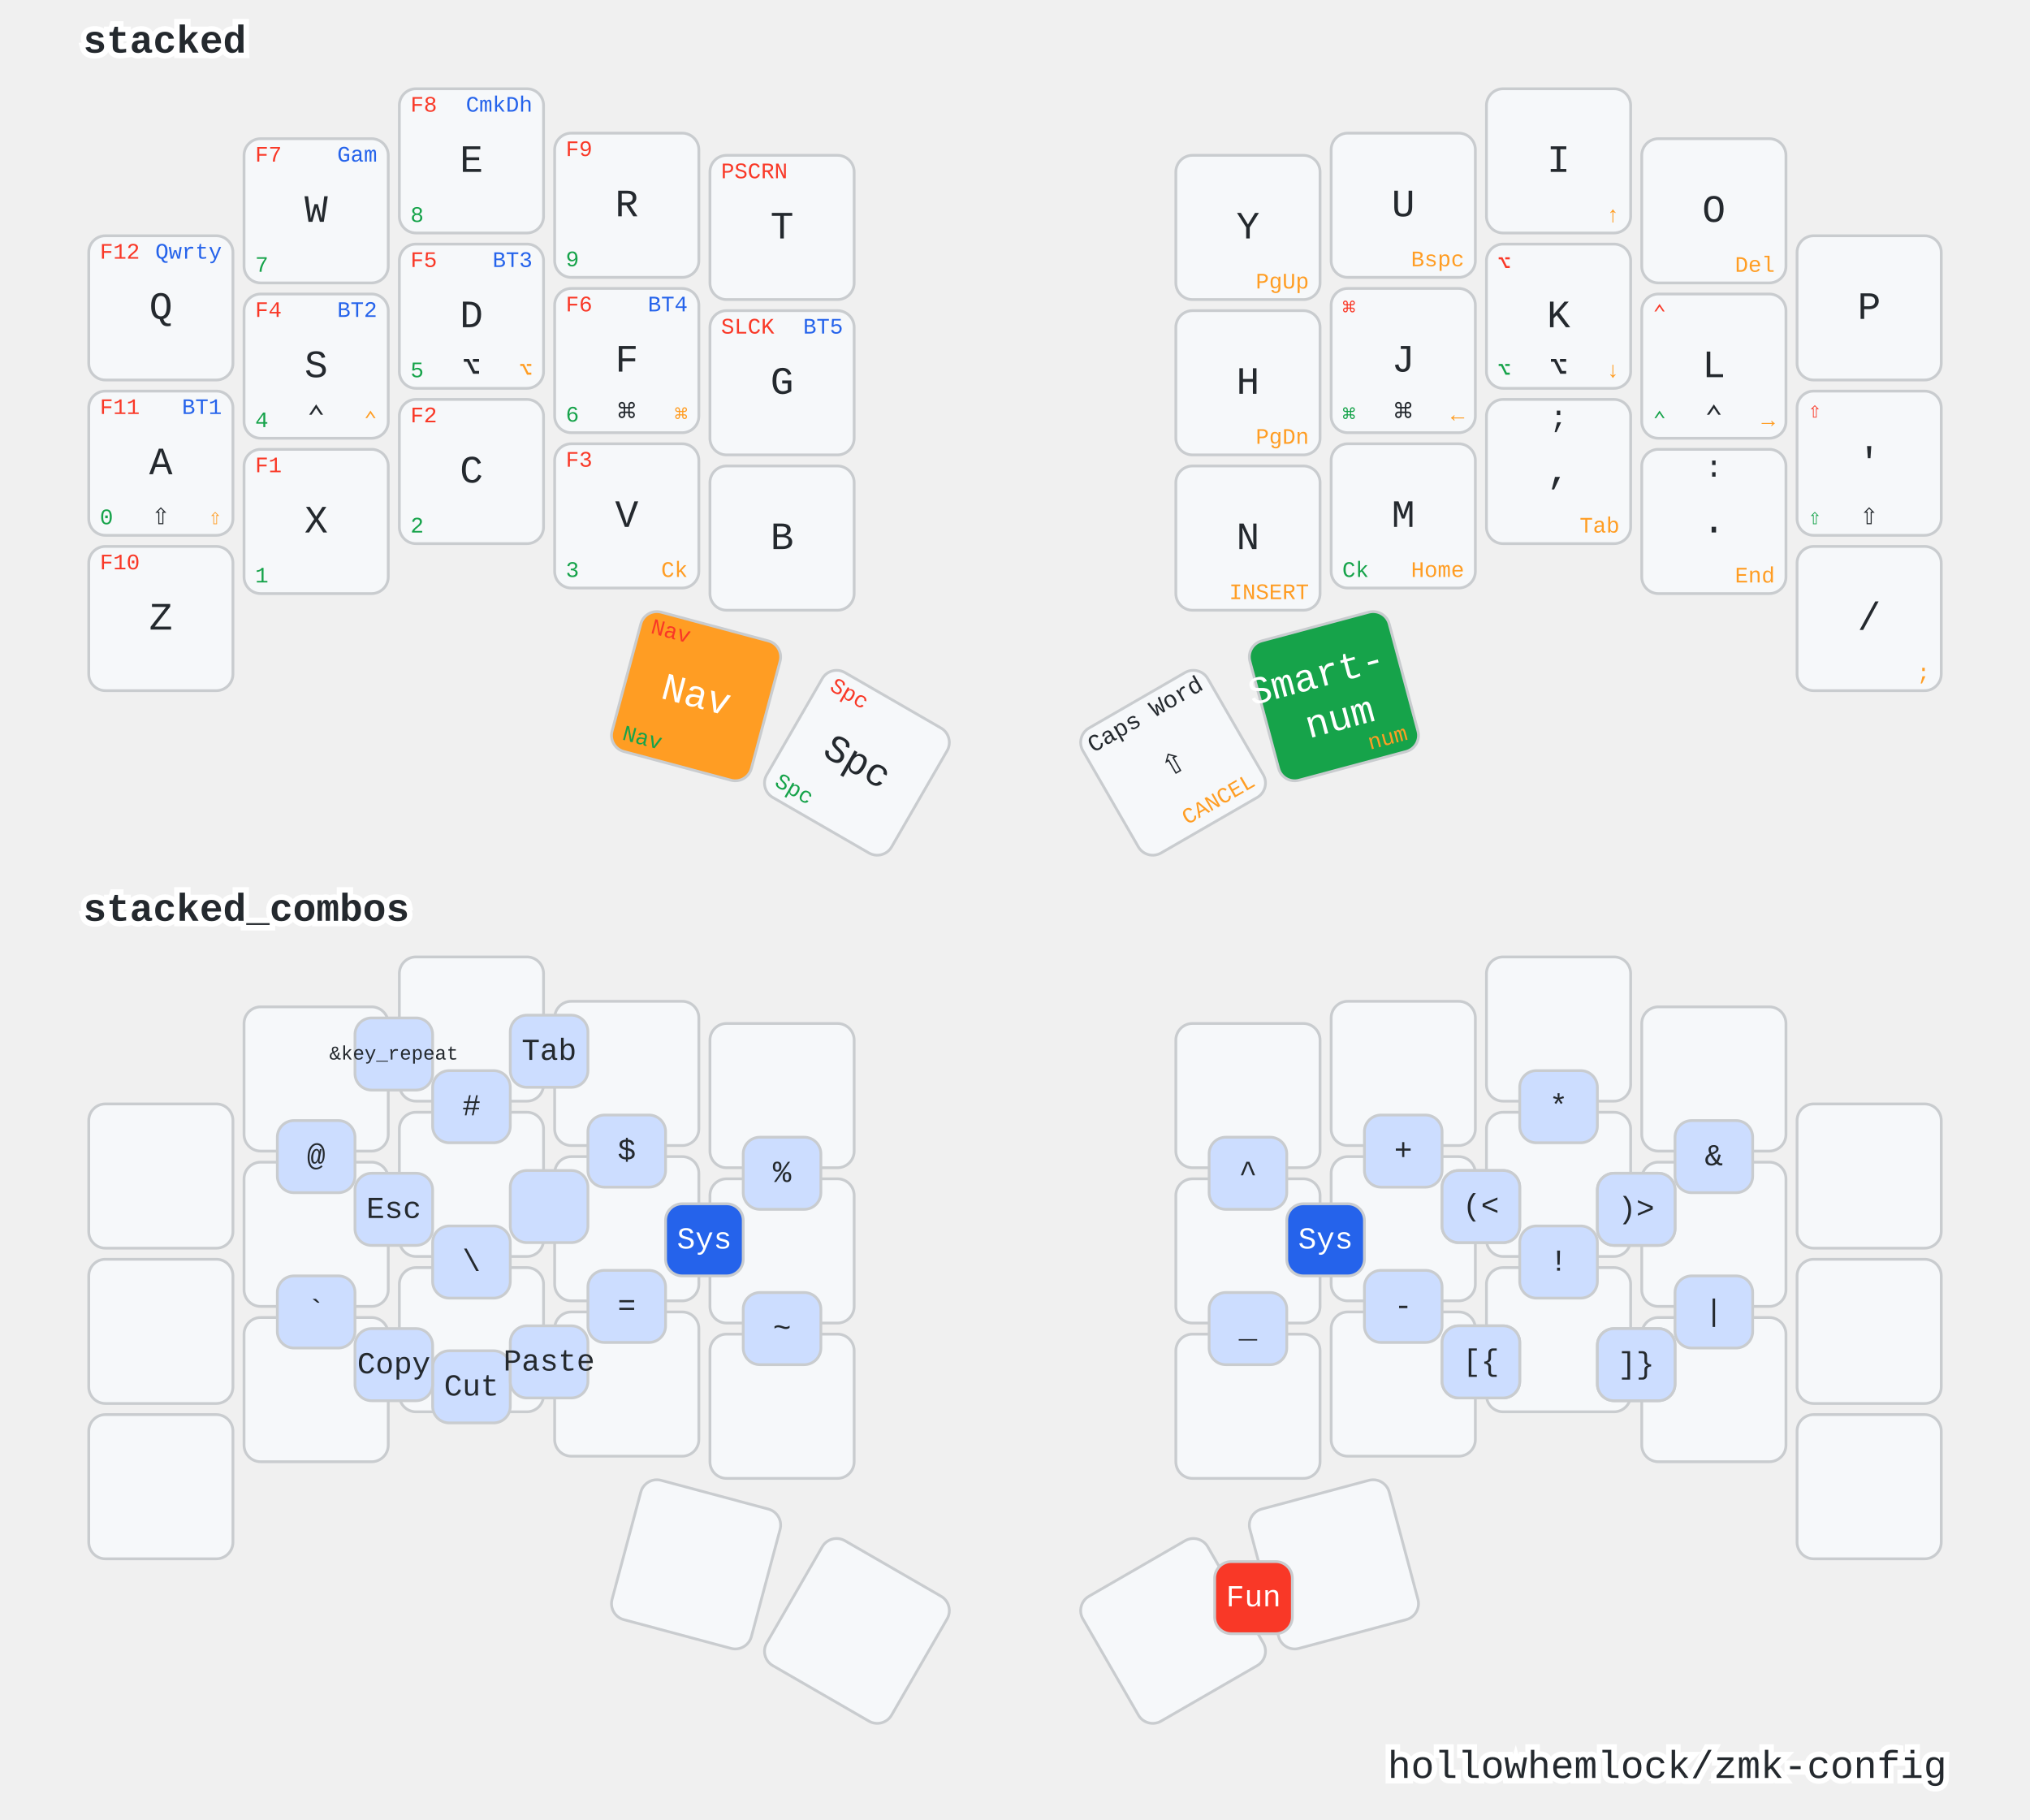
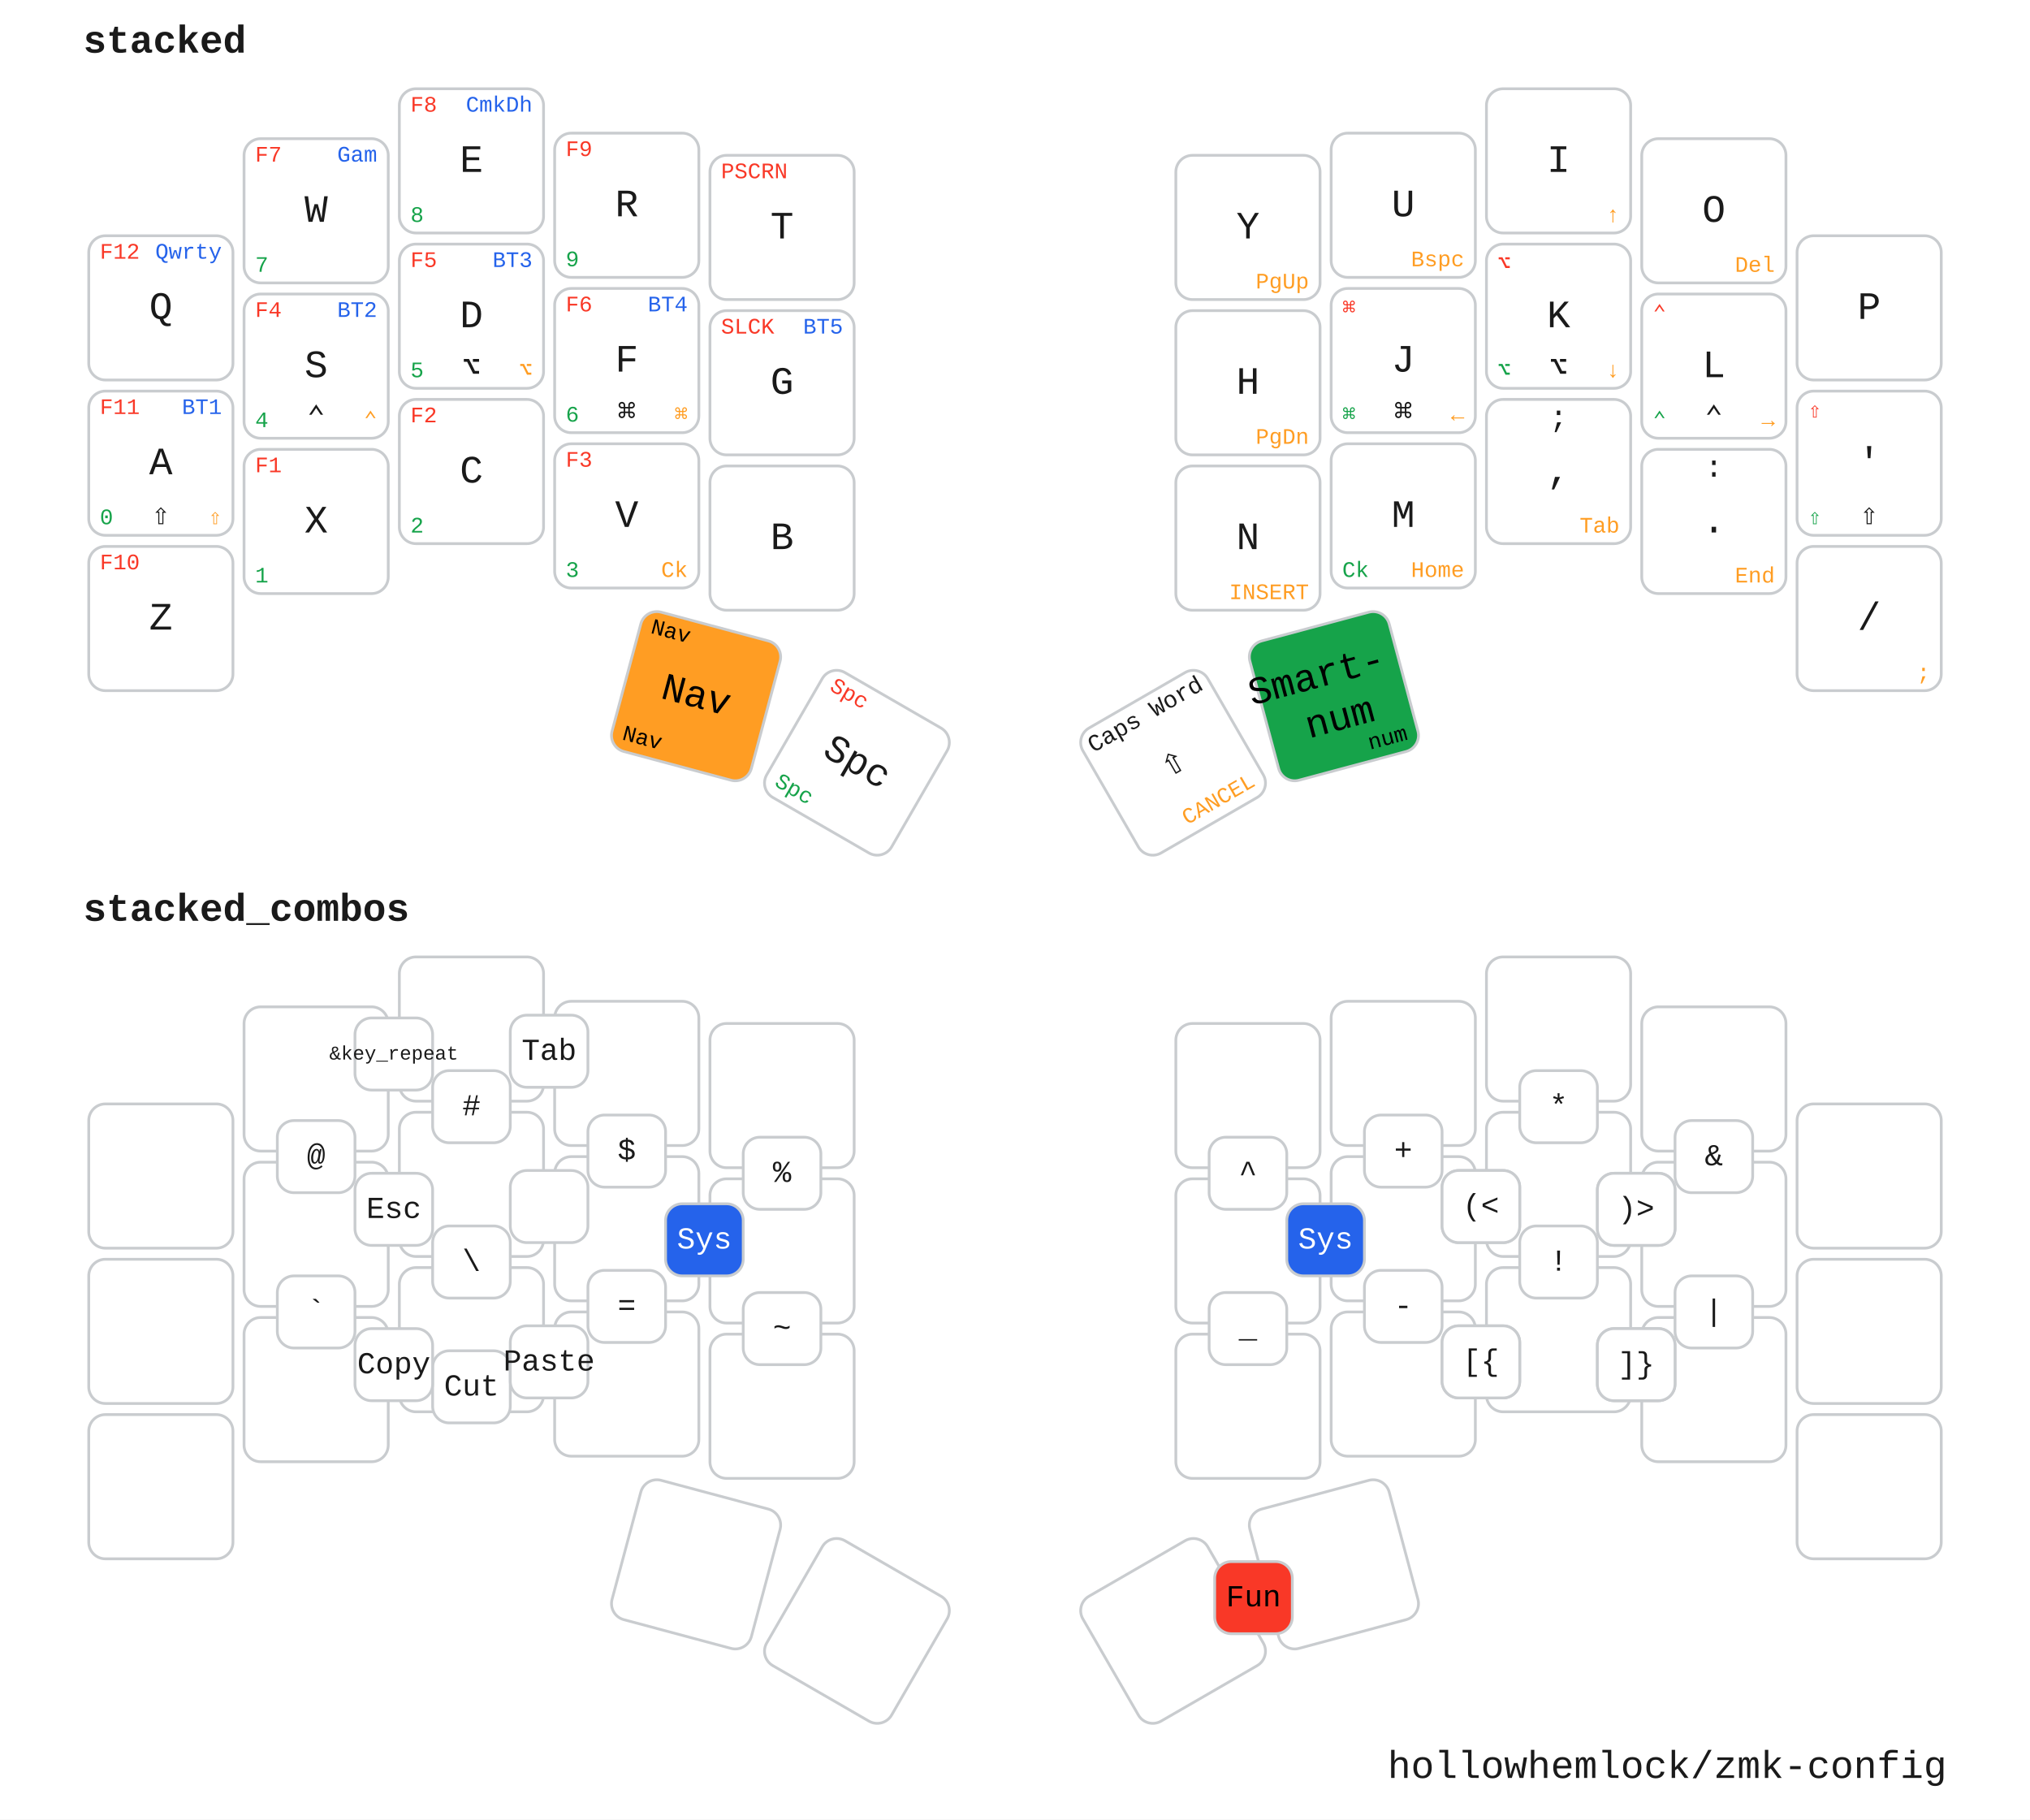
<svg xmlns="http://www.w3.org/2000/svg" xmlns:xlink="http://www.w3.org/1999/xlink" width="732" height="656" viewBox="0 0 732 656" class="keymap">
+   <rect width="100%" height="100%" fill="#ffffff" class="diagram-background" />
  <defs>/* start glyphs */
<svg id="mdi:bluetooth">
      <svg id="mdi-bluetooth" viewBox="0 0 24 24">
        <path d="M14.88,16.29L13,18.17V14.41M13,5.83L14.88,7.71L13,9.58M17.71,7.71L12,2H11V9.58L6.41,5L5,6.41L10.59,12L5,17.58L6.41,19L11,14.41V22H12L17.71,16.29L13.41,12L17.71,7.71Z" />
      </svg>
    </svg>
    <svg id="mdi:bluetooth-off">
      <svg id="mdi-bluetooth-off" viewBox="0 0 24 24">
        <path d="M13,5.83L14.88,7.71L13.28,9.31L14.69,10.72L17.71,7.7L12,2H11V7.03L13,9.03M5.41,4L4,5.41L10.59,12L5,17.59L6.41,19L11,14.41V22H12L16.29,17.71L18.59,20L20,18.59M13,18.17V14.41L14.88,16.29" />
      </svg>
    </svg>
    <svg id="mdi:keyboard-return">
      <svg id="mdi-keyboard-return" viewBox="0 0 24 24">
        <path d="M19,7V11H5.83L9.41,7.41L8,6L2,12L8,18L9.41,16.58L5.83,13H21V7H19Z" />
      </svg>
    </svg>
    <svg id="mdi:menu">
      <svg id="mdi-menu" viewBox="0 0 24 24">
        <path d="M3,6H21V8H3V6M3,11H21V13H3V11M3,16H21V18H3V16Z" />
      </svg>
    </svg>
    <svg id="mdi:pause">
      <svg id="mdi-pause" viewBox="0 0 24 24">
        <path d="M14,19H18V5H14M6,19H10V5H6V19Z" />
      </svg>
    </svg>
    <svg id="mdi:play-pause">
      <svg id="mdi-play-pause" viewBox="0 0 24 24">
        <path d="M3,5V19L11,12M13,19H16V5H13M18,5V19H21V5" />
      </svg>
    </svg>
    <svg id="mdi:progress-download">
      <svg id="mdi-progress-download" viewBox="0 0 24 24">
        <path d="M13,2.03C17.73,2.5 21.5,6.25 21.95,11C22.5,16.5 18.5,21.38 13,21.93V19.93C16.64,19.5 19.5,16.61 19.96,12.97C20.5,8.58 17.39,4.59 13,4.05V2.05L13,2.03M11,2.06V4.06C9.57,4.26 8.22,4.84 7.1,5.74L5.67,4.26C7.19,3 9.05,2.25 11,2.06M4.26,5.67L5.69,7.1C4.8,8.23 4.24,9.58 4.05,11H2.05C2.25,9.04 3,7.19 4.26,5.67M2.06,13H4.06C4.24,14.42 4.81,15.77 5.69,16.9L4.27,18.33C3.03,16.81 2.26,14.96 2.06,13M7.1,18.37C8.23,19.25 9.58,19.82 11,20V22C9.04,21.79 7.18,21 5.67,19.74L7.1,18.37M12,16.5L7.5,12H11V8H13V12H16.5L12,16.5Z" />
      </svg>
    </svg>
    <svg id="mdi:restart">
      <svg id="mdi-restart" viewBox="0 0 24 24">
        <path d="M12,4C14.1,4 16.1,4.8 17.6,6.3C20.7,9.4 20.7,14.5 17.6,17.6C15.8,19.5 13.3,20.2 10.9,19.9L11.4,17.9C13.1,18.1 14.9,17.5 16.2,16.2C18.5,13.9 18.5,10.1 16.2,7.7C15.1,6.6 13.5,6 12,6V10.6L7,5.6L12,0.6V4M6.3,17.6C3.7,15 3.3,11 5.1,7.9L6.6,9.4C5.5,11.6 5.9,14.4 7.8,16.2C8.3,16.7 8.9,17.1 9.6,17.4L9,19.4C8,19 7.1,18.4 6.3,17.6Z" />
      </svg>
    </svg>
    <svg id="mdi:skip-backward">
      <svg id="mdi-skip-backward" viewBox="0 0 24 24">
        <path d="M20,5V19L13,12M6,5V19H4V5M13,5V19L6,12" />
      </svg>
    </svg>
    <svg id="mdi:skip-forward">
      <svg id="mdi-skip-forward" viewBox="0 0 24 24">
        <path d="M4,5V19L11,12M18,5V19H20V5M11,5V19L18,12" />
      </svg>
    </svg>
    <svg id="mdi:usb">
      <svg id="mdi-usb" viewBox="0 0 24 24">
        <path d="M15,7V11H16V13H13V5H15L12,1L9,5H11V13H8V10.93C8.7,10.56 9.2,9.85 9.2,9C9.2,7.78 8.21,6.8 7,6.8C5.78,6.8 4.8,7.78 4.8,9C4.8,9.85 5.3,10.56 6,10.93V13A2,2 0 0,0 8,15H11V18.05C10.29,18.41 9.8,19.15 9.8,20A2.2,2.2 0 0,0 12,22.2A2.2,2.2 0 0,0 14.2,20C14.2,19.15 13.71,18.41 13,18.05V15H16A2,2 0 0,0 18,13V11H19V7H15Z" />
      </svg>
    </svg>
    <svg id="mdi:volume-high">
      <svg id="mdi-volume-high" viewBox="0 0 24 24">
        <path d="M14,3.23V5.29C16.89,6.15 19,8.83 19,12C19,15.17 16.89,17.84 14,18.7V20.77C18,19.86 21,16.28 21,12C21,7.72 18,4.14 14,3.23M16.5,12C16.5,10.23 15.5,8.71 14,7.97V16C15.5,15.29 16.5,13.76 16.5,12M3,9V15H7L12,20V4L7,9H3Z" />
      </svg>
    </svg>
    <svg id="mdi:volume-medium">
      <svg id="mdi-volume-medium" viewBox="0 0 24 24">
        <path d="M5,9V15H9L14,20V4L9,9M18.5,12C18.5,10.23 17.5,8.71 16,7.97V16C17.5,15.29 18.5,13.76 18.5,12Z" />
      </svg>
    </svg>
    <svg id="mdi:volume-off">
      <svg id="mdi-volume-off" viewBox="0 0 24 24">
        <path d="M12,4L9.91,6.09L12,8.18M4.27,3L3,4.27L7.73,9H3V15H7L12,20V13.27L16.25,17.53C15.58,18.04 14.83,18.46 14,18.7V20.77C15.38,20.45 16.63,19.82 17.68,18.96L19.73,21L21,19.73L12,10.73M19,12C19,12.94 18.8,13.82 18.46,14.64L19.97,16.15C20.62,14.91 21,13.5 21,12C21,7.72 18,4.14 14,3.23V5.29C16.89,6.15 19,8.83 19,12M16.5,12C16.5,10.23 15.5,8.71 14,7.97V10.18L16.45,12.63C16.5,12.43 16.5,12.21 16.5,12Z" />
      </svg>
    </svg>
  </defs>/* end glyphs */
<style>/* inherit to force styles through use tags */
svg path {
    fill: inherit;
}

/* font and background color specifications */
svg.keymap {
    font-family: SFMono-Regular,Consolas,Liberation Mono,Menlo,monospace;
    font-size: 14px;
    font-kerning: normal;
    text-rendering: optimizeLegibility;
    fill: #24292e;
}

/* default key styling */
rect.key {
    fill: #f6f8fa;
}

rect.key, rect.combo {
    stroke: #c9cccf;
    stroke-width: 1;
}

/* default key side styling, only used is draw_key_sides is set */
rect.side {
    filter: brightness(90%);
}

/* color accent for combo boxes */
rect.combo, rect.combo-separate {
    fill: #cdf;
}

/* color accent for held keys */
rect.held, rect.combo.held {
    fill: #fdd;
}

/* color accent for ghost (optional) keys */
rect.ghost, rect.combo.ghost {
    stroke-dasharray: 4, 4;
    stroke-width: 2;
}

text {
    text-anchor: middle;
    dominant-baseline: middle;
}

/* styling for layer labels */
text.label {
    font-weight: bold;
    text-anchor: start;
    stroke: white;
    stroke-width: 4;
    paint-order: stroke;
}

/* styling for optional footer */
text.footer {
    text-anchor: end;
    dominant-baseline: auto;
    stroke: white;
    stroke-width: 4;
    paint-order: stroke;
}

/* styling for combo tap, and key non-tap label text */
text.combo, text.hold, text.shifted, text.left, text.right, text.tl, text.tr, text.bl, text.br {
    font-size: 11px;
}

text.hold, text.bl, text.br {
    text-anchor: middle;
    dominant-baseline: auto;
}

text.shifted, text.tl, text.tr {
    text-anchor: middle;
    dominant-baseline: hanging;
}

text.left, text.tl, text.bl {
    text-anchor: start;
}

text.right, text.tr, text.br {
    text-anchor: end;
}

text.layer-activator {
    text-decoration: underline;
}

/* styling for hold/shifted label text in combo box */
text.combo.hold, text.combo.shifted, text.combo.left, text.combo.right {
    font-size: 8px;
}

/* lighter symbol for transparent keys */
text.trans {
    fill: #7b7e81;
}

/* styling for combo dendrons */
path.combo {
    stroke-width: 1;
    stroke: gray;
    fill: none;
}

/* Start Tabler Icons Cleanup */
/* cannot use height/width with glyphs */
.icon-tabler &gt; path {
    fill: inherit;
    stroke: inherit;
    stroke-width: 2;
}
/* hide tabler's default box */
.icon-tabler &gt; path[stroke="none"][fill="none"] {
    visibility: hidden;
}
/* End Tabler Icons Cleanup */

/* Base styles for merged diagrams */
.layer-MAIN_COMBOS rect.key { opacity: 0.7; }

/* Layer activator key colors */
.held-tl rect, .layer-tl rect { fill: #F93827; }
.held-tr rect, .layer-tr rect { fill: #2563EB; }
.held-bl rect, .layer-bl rect { fill: #16A34A; }
.held-br rect, .layer-br rect { fill: #FF9D23; }

/* Text on colored layer activator keys */
.held-tl text, .layer-tl text { fill: white; }
.held-tr text, .layer-tr text { fill: white; }
.held-bl text, .layer-bl text { fill: white; }
.held-br text, .layer-br text { fill: white; }

/* Corner legend text colors, sizing, and alignment */
/* text grows inward toward key center */
text.tl { fill: #F93827; font-size: 8px; text-anchor: start; dominant-baseline: hanging; }
text.tr { fill: #2563EB; font-size: 8px; text-anchor: end; dominant-baseline: hanging; }
text.bl { fill: #16A34A; font-size: 8px; text-anchor: start; dominant-baseline: auto; }
text.br { fill: #FF9D23; font-size: 8px; text-anchor: end; dominant-baseline: auto; }
+ 
+ /* Named merged theme overrides */
+ svg.keymap { background-color: #ffffff; fill: #1a1a1a; }
+ rect.key { fill: #ffffff; }
+ rect.combo, rect.combo-separate { fill: #ffffff; }
+ text, use { fill: #1a1a1a; }
+ text.label, text.footer { stroke: #ffffff; }
+ text.tl, use.tl { fill: #F93827; }
+ text.tl { font-size: 8px; font-weight: 400; }
+ text.tr, use.tr { fill: #2563EB; }
+ text.tr { font-size: 8px; font-weight: 400; }
+ text.bl, use.bl { fill: #16A34A; }
+ text.bl { font-size: 8px; font-weight: 400; }
+ text.br, use.br { fill: #FF9D23; }
+ text.br { font-size: 8px; font-weight: 400; }
+ .held-tl rect, .layer-tl rect { fill: #F93827; }
+ .held-tl text, .layer-tl text, .held-tl use, .layer-tl use { fill: #000000; }
+ .held-tr rect, .layer-tr rect { fill: #2563EB; }
+ .held-tr text, .layer-tr text, .held-tr use, .layer-tr use { fill: #FFFFFF; }
+ .held-bl rect, .layer-bl rect { fill: #16A34A; }
+ .held-bl text, .layer-bl text, .held-bl use, .layer-bl use { fill: #000000; }
+ .held-br rect, .layer-br rect { fill: #FF9D23; }
+ .held-br text, .layer-br text, .held-br use, .layer-br use { fill: #000000; }
</style>
  <g transform="translate(30, 0)" class="layer-stacked">
    <text x="0" y="15" class="label" id="stacked">stacked</text>
    <g transform="translate(0, 30)">
      <g transform="translate(28, 81)" class="key keypos-0">
        <rect rx="6" ry="6" x="-26" y="-26" width="52" height="52" class="key" />
        <text x="0" y="0" class="key tap">Q</text>
        <text x="-22" y="-22" class="key tl">F12</text>
        <text x="22" y="-22" class="key tr">Qwrty</text>
      </g>
      <g transform="translate(84, 46)" class="key keypos-1">
        <rect rx="6" ry="6" x="-26" y="-26" width="52" height="52" class="key" />
        <text x="0" y="0" class="key tap">W</text>
        <text x="-22" y="-22" class="key tl">F7</text>
        <text x="22" y="-22" class="key tr">Gam</text>
        <text x="-22" y="22" class="key bl">7</text>
      </g>
      <g transform="translate(140, 28)" class="key keypos-2">
        <rect rx="6" ry="6" x="-26" y="-26" width="52" height="52" class="key" />
        <text x="0" y="0" class="key tap">E</text>
        <text x="-22" y="-22" class="key tl">F8</text>
        <text x="22" y="-22" class="key tr">CmkDh</text>
        <text x="-22" y="22" class="key bl">8</text>
      </g>
      <g transform="translate(196, 44)" class="key keypos-3">
        <rect rx="6" ry="6" x="-26" y="-26" width="52" height="52" class="key" />
        <text x="0" y="0" class="key tap">R</text>
        <text x="-22" y="-22" class="key tl">F9</text>
        <use href="#mdi:bluetooth" xlink:href="#mdi:bluetooth" x="12" y="-22" height="10" width="10.0" class="key tr glyph mdi:bluetooth" />
        <text x="-22" y="22" class="key bl">9</text>
      </g>
      <g transform="translate(252, 52)" class="key keypos-4">
        <rect rx="6" ry="6" x="-26" y="-26" width="52" height="52" class="key" />
        <text x="0" y="0" class="key tap">T</text>
        <text x="-22" y="-22" class="key tl">PSCRN</text>
        <use href="#mdi:usb" xlink:href="#mdi:usb" x="12" y="-22" height="10" width="10.0" class="key tr glyph mdi:usb" />
      </g>
      <g transform="translate(420, 52)" class="key keypos-5">
        <rect rx="6" ry="6" x="-26" y="-26" width="52" height="52" class="key" />
        <text x="0" y="0" class="key tap">Y</text>
        <text x="22" y="22" class="key br">PgUp</text>
      </g>
      <g transform="translate(476, 44)" class="key keypos-6">
        <rect rx="6" ry="6" x="-26" y="-26" width="52" height="52" class="key" />
        <text x="0" y="0" class="key tap">U</text>
        <text x="22" y="22" class="key br">Bspc</text>
      </g>
      <g transform="translate(532, 28)" class="key keypos-7">
        <rect rx="6" ry="6" x="-26" y="-26" width="52" height="52" class="key" />
        <text x="0" y="0" class="key tap">I</text>
        <text x="22" y="22" class="key br">↑</text>
      </g>
      <g transform="translate(588, 46)" class="key keypos-8">
        <rect rx="6" ry="6" x="-26" y="-26" width="52" height="52" class="key" />
        <text x="0" y="0" class="key tap">O</text>
        <text x="22" y="22" class="key br">Del</text>
      </g>
      <g transform="translate(644, 81)" class="key keypos-9">
        <rect rx="6" ry="6" x="-26" y="-26" width="52" height="52" class="key" />
        <text x="0" y="0" class="key tap">P</text>
      </g>
      <g transform="translate(28, 137)" class="key mod keypos-10">
        <rect rx="6" ry="6" x="-26" y="-26" width="52" height="52" class="key mod" />
        <text x="0" y="0" class="key mod tap">A</text>
        <text x="0" y="22" class="key mod hold">⇧</text>
        <text x="-22" y="-22" class="key mod tl">F11</text>
        <text x="22" y="-22" class="key mod tr">BT1</text>
        <text x="-22" y="22" class="key mod bl">0</text>
        <text x="22" y="22" class="key mod br">⇧</text>
      </g>
      <g transform="translate(84, 102)" class="key mod keypos-11">
        <rect rx="6" ry="6" x="-26" y="-26" width="52" height="52" class="key mod" />
        <text x="0" y="0" class="key mod tap">S</text>
        <text x="0" y="22" class="key mod hold">⌃</text>
        <text x="-22" y="-22" class="key mod tl">F4</text>
        <text x="22" y="-22" class="key mod tr">BT2</text>
        <text x="-22" y="22" class="key mod bl">4</text>
        <text x="22" y="22" class="key mod br">⌃</text>
      </g>
      <g transform="translate(140, 84)" class="key mod keypos-12">
        <rect rx="6" ry="6" x="-26" y="-26" width="52" height="52" class="key mod" />
        <text x="0" y="0" class="key mod tap">D</text>
        <text x="0" y="22" class="key mod hold">⌥</text>
        <text x="-22" y="-22" class="key mod tl">F5</text>
        <text x="22" y="-22" class="key mod tr">BT3</text>
        <text x="-22" y="22" class="key mod bl">5</text>
        <text x="22" y="22" class="key mod br">⌥</text>
      </g>
      <g transform="translate(196, 100)" class="key mod keypos-13">
        <rect rx="6" ry="6" x="-26" y="-26" width="52" height="52" class="key mod" />
        <text x="0" y="0" class="key mod tap">F</text>
        <text x="0" y="22" class="key mod hold">⌘</text>
        <text x="-22" y="-22" class="key mod tl">F6</text>
        <text x="22" y="-22" class="key mod tr">BT4</text>
        <text x="-22" y="22" class="key mod bl">6</text>
        <text x="22" y="22" class="key mod br">⌘</text>
      </g>
      <g transform="translate(252, 108)" class="key keypos-14">
        <rect rx="6" ry="6" x="-26" y="-26" width="52" height="52" class="key" />
        <text x="0" y="0" class="key tap">G</text>
        <text x="-22" y="-22" class="key tl">SLCK</text>
        <text x="22" y="-22" class="key tr">BT5</text>
      </g>
      <g transform="translate(420, 108)" class="key keypos-15">
        <rect rx="6" ry="6" x="-26" y="-26" width="52" height="52" class="key" />
        <text x="0" y="0" class="key tap">H</text>
        <use href="#mdi:play-pause" xlink:href="#mdi:play-pause" x="-22" y="-22" height="10" width="10.0" class="key tl glyph mdi:play-pause" />
        <text x="22" y="22" class="key br">PgDn</text>
      </g>
      <g transform="translate(476, 100)" class="key mod keypos-16">
        <rect rx="6" ry="6" x="-26" y="-26" width="52" height="52" class="key mod" />
        <text x="0" y="0" class="key mod tap">J</text>
        <text x="0" y="22" class="key mod hold">⌘</text>
        <text x="-22" y="-22" class="key mod tl">⌘</text>
        <text x="-22" y="22" class="key mod bl">⌘</text>
        <text x="22" y="22" class="key mod br">←</text>
      </g>
      <g transform="translate(532, 84)" class="key mod keypos-17">
        <rect rx="6" ry="6" x="-26" y="-26" width="52" height="52" class="key mod" />
        <text x="0" y="0" class="key mod tap">K</text>
        <text x="0" y="22" class="key mod hold">⌥</text>
        <text x="-22" y="-22" class="key mod tl">⌥</text>
        <text x="-22" y="22" class="key mod bl">⌥</text>
        <text x="22" y="22" class="key mod br">↓</text>
      </g>
      <g transform="translate(588, 102)" class="key mod keypos-18">
        <rect rx="6" ry="6" x="-26" y="-26" width="52" height="52" class="key mod" />
        <text x="0" y="0" class="key mod tap">L</text>
        <text x="0" y="22" class="key mod hold">⌃</text>
        <text x="-22" y="-22" class="key mod tl">⌃</text>
        <text x="-22" y="22" class="key mod bl">⌃</text>
        <text x="22" y="22" class="key mod br">→</text>
      </g>
      <g transform="translate(644, 137)" class="key keypos-19">
        <rect rx="6" ry="6" x="-26" y="-26" width="52" height="52" class="key" />
        <text x="0" y="0" class="key tap">'</text>
        <text x="0" y="22" class="key hold">⇧</text>
        <text x="-22" y="-22" class="key tl">⇧</text>
        <text x="-22" y="22" class="key bl">⇧</text>
        <use href="#mdi:keyboard-return" xlink:href="#mdi:keyboard-return" x="12" y="12" height="10" width="10.0" class="key br glyph mdi:keyboard-return" />
      </g>
      <g transform="translate(28, 193)" class="key keypos-20">
        <rect rx="6" ry="6" x="-26" y="-26" width="52" height="52" class="key" />
        <text x="0" y="0" class="key tap">Z</text>
        <text x="-22" y="-22" class="key tl">F10</text>
        <use href="#mdi:bluetooth-off" xlink:href="#mdi:bluetooth-off" x="12" y="-22" height="10" width="10.0" class="key tr glyph mdi:bluetooth-off" />
      </g>
      <g transform="translate(84, 158)" class="key keypos-21">
        <rect rx="6" ry="6" x="-26" y="-26" width="52" height="52" class="key" />
        <text x="0" y="0" class="key tap">X</text>
        <text x="-22" y="-22" class="key tl">F1</text>
        <text x="-22" y="22" class="key bl">1</text>
      </g>
      <g transform="translate(140, 140)" class="key keypos-22">
        <rect rx="6" ry="6" x="-26" y="-26" width="52" height="52" class="key" />
        <text x="0" y="0" class="key tap">C</text>
        <text x="-22" y="-22" class="key tl">F2</text>
        <text x="-22" y="22" class="key bl">2</text>
      </g>
      <g transform="translate(196, 156)" class="key keypos-23">
        <rect rx="6" ry="6" x="-26" y="-26" width="52" height="52" class="key" />
        <text x="0" y="0" class="key tap">V</text>
        <text x="-22" y="-22" class="key tl">F3</text>
        <use href="#mdi:restart" xlink:href="#mdi:restart" x="12" y="-22" height="10" width="10.0" class="key tr glyph mdi:restart" />
        <text x="-22" y="22" class="key bl">3</text>
        <text x="22" y="22" class="key br">Ck</text>
      </g>
      <g transform="translate(252, 164)" class="key keypos-24">
        <rect rx="6" ry="6" x="-26" y="-26" width="52" height="52" class="key" />
        <text x="0" y="0" class="key tap">B</text>
        <use href="#mdi:pause" xlink:href="#mdi:pause" x="-22" y="-22" height="10" width="10.0" class="key tl glyph mdi:pause" />
        <use href="#mdi:progress-download" xlink:href="#mdi:progress-download" x="12" y="-22" height="10" width="10.0" class="key tr glyph mdi:progress-download" />
      </g>
      <g transform="translate(420, 164)" class="key keypos-25">
        <rect rx="6" ry="6" x="-26" y="-26" width="52" height="52" class="key" />
        <text x="0" y="0" class="key tap">N</text>
        <use href="#mdi:skip-backward" xlink:href="#mdi:skip-backward" x="-22" y="-22" height="10" width="10.0" class="key tl glyph mdi:skip-backward" />
        <text x="22" y="22" class="key br">INSERT</text>
      </g>
      <g transform="translate(476, 156)" class="key keypos-26">
        <rect rx="6" ry="6" x="-26" y="-26" width="52" height="52" class="key" />
        <text x="0" y="0" class="key tap">M</text>
        <use href="#mdi:skip-forward" xlink:href="#mdi:skip-forward" x="-22" y="-22" height="10" width="10.0" class="key tl glyph mdi:skip-forward" />
        <text x="-22" y="22" class="key bl">Ck</text>
        <text x="22" y="22" class="key br">Home</text>
      </g>
      <g transform="translate(532, 140)" class="key keypos-27">
        <rect rx="6" ry="6" x="-26" y="-26" width="52" height="52" class="key" />
        <text x="0" y="0" class="key tap">,</text>
        <text x="0" y="-22" class="key shifted">;</text>
        <use href="#mdi:volume-off" xlink:href="#mdi:volume-off" x="-22" y="-22" height="10" width="10.0" class="key tl glyph mdi:volume-off" />
        <use href="#mdi:menu" xlink:href="#mdi:menu" x="-22" y="12" height="10" width="10.0" class="key bl glyph mdi:menu" />
        <text x="22" y="22" class="key br">Tab</text>
      </g>
      <g transform="translate(588, 158)" class="key keypos-28">
        <rect rx="6" ry="6" x="-26" y="-26" width="52" height="52" class="key" />
        <text x="0" y="0" class="key tap">.</text>
        <text x="0" y="-22" class="key shifted">:</text>
        <use href="#mdi:volume-medium" xlink:href="#mdi:volume-medium" x="-22" y="-22" height="10" width="10.0" class="key tl glyph mdi:volume-medium" />
        <text x="22" y="22" class="key br">End</text>
      </g>
      <g transform="translate(644, 193)" class="key keypos-29">
        <rect rx="6" ry="6" x="-26" y="-26" width="52" height="52" class="key" />
        <text x="0" y="0" class="key tap">/</text>
        <use href="#mdi:volume-high" xlink:href="#mdi:volume-high" x="-22" y="-22" height="10" width="10.0" class="key tl glyph mdi:volume-high" />
        <text x="22" y="22" class="key br">;</text>
      </g>
      <g transform="translate(221, 221) rotate(15.0)" class="key layer-br keypos-30">
        <rect rx="6" ry="6" x="-26" y="-26" width="52" height="52" class="key layer-br" />
        <text x="0" y="0" class="key layer-br tap">Nav</text>
        <text x="-22" y="-22" class="key layer-br tl">Nav</text>
        <text x="-22" y="22" class="key layer-br bl">Nav</text>
      </g>
      <g transform="translate(279, 245) rotate(30.0)" class="key keypos-31">
        <rect rx="6" ry="6" x="-26" y="-26" width="52" height="52" class="key" />
        <text x="0" y="0" class="key tap">Spc</text>
        <text x="-22" y="-22" class="key tl">Spc</text>
        <text x="-22" y="22" class="key bl">Spc</text>
      </g>
      <g transform="translate(393, 245) rotate(-30.0)" class="key keypos-32">
        <rect rx="6" ry="6" x="-26" y="-26" width="52" height="52" class="key" />
        <text x="0" y="0" class="key tap">⇧</text>
        <text x="0" y="-22" class="key shifted">
          <tspan style="font-size: 78%">Caps Word</tspan>
        </text>
        <text x="22" y="22" class="key br">CANCEL</text>
      </g>
      <g transform="translate(451, 221) rotate(-15.0)" class="key layer-bl keypos-33">
        <rect rx="6" ry="6" x="-26" y="-26" width="52" height="52" class="key layer-bl" />
        <text x="0" y="0" class="key layer-bl tap">
          <tspan x="0" dy="-0.6em">Smart-</tspan>
          <tspan x="0" dy="1.2em">num</tspan>
        </text>
        <text x="22" y="22" class="key layer-bl br">num</text>
      </g>
    </g>
  </g>
  <g transform="translate(30, 313)" class="layer-stacked_combos">
    <text x="0" y="15" class="label" id="stacked_combos">stacked_combos</text>
    <g transform="translate(0, 30)">
      <g transform="translate(28, 81)" class="key keypos-0">
        <rect rx="6" ry="6" x="-26" y="-26" width="52" height="52" class="key" />
      </g>
      <g transform="translate(84, 46)" class="key keypos-1">
        <rect rx="6" ry="6" x="-26" y="-26" width="52" height="52" class="key" />
      </g>
      <g transform="translate(140, 28)" class="key keypos-2">
        <rect rx="6" ry="6" x="-26" y="-26" width="52" height="52" class="key" />
      </g>
      <g transform="translate(196, 44)" class="key keypos-3">
        <rect rx="6" ry="6" x="-26" y="-26" width="52" height="52" class="key" />
      </g>
      <g transform="translate(252, 52)" class="key keypos-4">
        <rect rx="6" ry="6" x="-26" y="-26" width="52" height="52" class="key" />
      </g>
      <g transform="translate(420, 52)" class="key keypos-5">
        <rect rx="6" ry="6" x="-26" y="-26" width="52" height="52" class="key" />
      </g>
      <g transform="translate(476, 44)" class="key keypos-6">
        <rect rx="6" ry="6" x="-26" y="-26" width="52" height="52" class="key" />
      </g>
      <g transform="translate(532, 28)" class="key keypos-7">
        <rect rx="6" ry="6" x="-26" y="-26" width="52" height="52" class="key" />
      </g>
      <g transform="translate(588, 46)" class="key keypos-8">
        <rect rx="6" ry="6" x="-26" y="-26" width="52" height="52" class="key" />
      </g>
      <g transform="translate(644, 81)" class="key keypos-9">
        <rect rx="6" ry="6" x="-26" y="-26" width="52" height="52" class="key" />
      </g>
      <g transform="translate(28, 137)" class="key keypos-10">
        <rect rx="6" ry="6" x="-26" y="-26" width="52" height="52" class="key" />
      </g>
      <g transform="translate(84, 102)" class="key keypos-11">
        <rect rx="6" ry="6" x="-26" y="-26" width="52" height="52" class="key" />
      </g>
      <g transform="translate(140, 84)" class="key keypos-12">
        <rect rx="6" ry="6" x="-26" y="-26" width="52" height="52" class="key" />
      </g>
      <g transform="translate(196, 100)" class="key keypos-13">
        <rect rx="6" ry="6" x="-26" y="-26" width="52" height="52" class="key" />
      </g>
      <g transform="translate(252, 108)" class="key keypos-14">
        <rect rx="6" ry="6" x="-26" y="-26" width="52" height="52" class="key" />
      </g>
      <g transform="translate(420, 108)" class="key keypos-15">
        <rect rx="6" ry="6" x="-26" y="-26" width="52" height="52" class="key" />
      </g>
      <g transform="translate(476, 100)" class="key keypos-16">
        <rect rx="6" ry="6" x="-26" y="-26" width="52" height="52" class="key" />
      </g>
      <g transform="translate(532, 84)" class="key keypos-17">
        <rect rx="6" ry="6" x="-26" y="-26" width="52" height="52" class="key" />
      </g>
      <g transform="translate(588, 102)" class="key keypos-18">
        <rect rx="6" ry="6" x="-26" y="-26" width="52" height="52" class="key" />
      </g>
      <g transform="translate(644, 137)" class="key keypos-19">
        <rect rx="6" ry="6" x="-26" y="-26" width="52" height="52" class="key" />
      </g>
      <g transform="translate(28, 193)" class="key keypos-20">
        <rect rx="6" ry="6" x="-26" y="-26" width="52" height="52" class="key" />
      </g>
      <g transform="translate(84, 158)" class="key keypos-21">
        <rect rx="6" ry="6" x="-26" y="-26" width="52" height="52" class="key" />
      </g>
      <g transform="translate(140, 140)" class="key keypos-22">
        <rect rx="6" ry="6" x="-26" y="-26" width="52" height="52" class="key" />
      </g>
      <g transform="translate(196, 156)" class="key keypos-23">
        <rect rx="6" ry="6" x="-26" y="-26" width="52" height="52" class="key" />
      </g>
      <g transform="translate(252, 164)" class="key keypos-24">
        <rect rx="6" ry="6" x="-26" y="-26" width="52" height="52" class="key" />
      </g>
      <g transform="translate(420, 164)" class="key keypos-25">
        <rect rx="6" ry="6" x="-26" y="-26" width="52" height="52" class="key" />
      </g>
      <g transform="translate(476, 156)" class="key keypos-26">
        <rect rx="6" ry="6" x="-26" y="-26" width="52" height="52" class="key" />
      </g>
      <g transform="translate(532, 140)" class="key keypos-27">
        <rect rx="6" ry="6" x="-26" y="-26" width="52" height="52" class="key" />
      </g>
      <g transform="translate(588, 158)" class="key keypos-28">
        <rect rx="6" ry="6" x="-26" y="-26" width="52" height="52" class="key" />
      </g>
      <g transform="translate(644, 193)" class="key keypos-29">
        <rect rx="6" ry="6" x="-26" y="-26" width="52" height="52" class="key" />
      </g>
      <g transform="translate(221, 221) rotate(15.0)" class="key keypos-30">
        <rect rx="6" ry="6" x="-26" y="-26" width="52" height="52" class="key" />
      </g>
      <g transform="translate(279, 245) rotate(30.0)" class="key keypos-31">
        <rect rx="6" ry="6" x="-26" y="-26" width="52" height="52" class="key" />
      </g>
      <g transform="translate(393, 245) rotate(-30.0)" class="key keypos-32">
        <rect rx="6" ry="6" x="-26" y="-26" width="52" height="52" class="key" />
      </g>
      <g transform="translate(451, 221) rotate(-15.0)" class="key keypos-33">
        <rect rx="6" ry="6" x="-26" y="-26" width="52" height="52" class="key" />
      </g>
      <g class="combo layer-tr combopos-0">
        <rect rx="6" ry="6" x="210" y="91" width="28" height="26" class="combo layer-tr" />
        <text x="224" y="104" class="combo layer-tr tap">Sys</text>
      </g>
      <g class="combo layer-tr combopos-1">
        <rect rx="6" ry="6" x="434" y="91" width="28" height="26" class="combo layer-tr" />
        <text x="448" y="104" class="combo layer-tr tap">Sys</text>
      </g>
      <g class="combo combopos-2">
        <rect rx="6" ry="6" x="98" y="24" width="28" height="26" class="combo" />
        <text x="112" y="37" class="combo tap">
          <tspan style="font-size: 64%">&amp;key_repeat</tspan>
        </text>
      </g>
      <g class="combo combopos-3">
        <rect rx="6" ry="6" x="154" y="23" width="28" height="26" class="combo" />
        <text x="168" y="36" class="combo tap">Tab</text>
      </g>
      <g class="combo combopos-4">
        <rect rx="6" ry="6" x="98" y="80" width="28" height="26" class="combo" />
        <text x="112" y="93" class="combo tap">Esc</text>
      </g>
      <g class="combo combopos-5">
        <rect rx="6" ry="6" x="154" y="79" width="28" height="26" class="combo" />
        <use href="#mdi:keyboard-return" xlink:href="#mdi:keyboard-return" x="161" y="85" height="14" width="14.0" class="combo tap glyph mdi:keyboard-return" />
      </g>
      <g class="combo combopos-6">
        <path d="M140,157 l-37,1" class="combo" />
        <path d="M140,157 l37,-1" class="combo" />
        <rect rx="6" ry="6" x="126" y="144" width="28" height="26" class="combo" />
        <text x="140" y="157" class="combo tap">Cut</text>
      </g>
      <g class="combo combopos-7">
        <rect rx="6" ry="6" x="98" y="136" width="28" height="26" class="combo" />
        <text x="112" y="149" class="combo tap">Copy</text>
      </g>
      <g class="combo combopos-8">
        <rect rx="6" ry="6" x="154" y="135" width="28" height="26" class="combo" />
        <text x="168" y="148" class="combo tap">Paste</text>
      </g>
      <g class="combo combopos-9">
        <rect rx="6" ry="6" x="490" y="79" width="28" height="26" class="combo" />
      </g>
      <g class="combo combopos-10">
        <rect rx="6" ry="6" x="546" y="80" width="28" height="26" class="combo" />
      </g>
      <g class="combo combopos-11">
        <rect rx="6" ry="6" x="490" y="79" width="28" height="26" class="combo" />
        <text x="504" y="92" class="combo tap">(&lt;</text>
      </g>
      <g class="combo combopos-12">
        <rect rx="6" ry="6" x="546" y="80" width="28" height="26" class="combo" />
        <text x="560" y="93" class="combo tap">)&gt;</text>
      </g>
      <g class="combo combopos-13">
        <rect rx="6" ry="6" x="490" y="135" width="28" height="26" class="combo" />
        <text x="504" y="148" class="combo tap">[</text>
      </g>
      <g class="combo combopos-14">
        <rect rx="6" ry="6" x="546" y="136" width="28" height="26" class="combo" />
        <text x="560" y="149" class="combo tap">]</text>
      </g>
      <g class="combo combopos-15">
        <rect rx="6" ry="6" x="490" y="135" width="28" height="26" class="combo" />
        <text x="504" y="148" class="combo tap">[{</text>
      </g>
      <g class="combo combopos-16">
        <rect rx="6" ry="6" x="546" y="136" width="28" height="26" class="combo" />
        <text x="560" y="149" class="combo tap">]}</text>
      </g>
      <g class="combo layer-tl combopos-17">
        <rect rx="6" ry="6" x="408" y="220" width="28" height="26" class="combo layer-tl" />
        <text x="422" y="233" class="combo layer-tl tap">Fun</text>
      </g>
      <g class="combo combopos-18">
        <rect rx="6" ry="6" x="70" y="61" width="28" height="26" class="combo" />
        <text x="84" y="74" class="combo tap">@</text>
      </g>
      <g class="combo combopos-19">
        <rect rx="6" ry="6" x="126" y="43" width="28" height="26" class="combo" />
        <text x="140" y="56" class="combo tap">#</text>
      </g>
      <g class="combo combopos-20">
        <rect rx="6" ry="6" x="182" y="59" width="28" height="26" class="combo" />
        <text x="196" y="72" class="combo tap">$</text>
      </g>
      <g class="combo combopos-21">
        <rect rx="6" ry="6" x="238" y="67" width="28" height="26" class="combo" />
        <text x="252" y="80" class="combo tap">%</text>
      </g>
      <g class="combo combopos-22">
        <rect rx="6" ry="6" x="406" y="67" width="28" height="26" class="combo" />
        <text x="420" y="80" class="combo tap">^</text>
      </g>
      <g class="combo combopos-23">
        <rect rx="6" ry="6" x="462" y="59" width="28" height="26" class="combo" />
        <text x="476" y="72" class="combo tap">+</text>
      </g>
      <g class="combo combopos-24">
        <rect rx="6" ry="6" x="518" y="43" width="28" height="26" class="combo" />
        <text x="532" y="56" class="combo tap">*</text>
      </g>
      <g class="combo combopos-25">
        <rect rx="6" ry="6" x="574" y="61" width="28" height="26" class="combo" />
        <text x="588" y="74" class="combo tap">&amp;</text>
      </g>
      <g class="combo combopos-26">
        <rect rx="6" ry="6" x="70" y="117" width="28" height="26" class="combo" />
        <text x="84" y="130" class="combo tap">`</text>
      </g>
      <g class="combo combopos-27">
        <rect rx="6" ry="6" x="126" y="99" width="28" height="26" class="combo" />
        <text x="140" y="112" class="combo tap">\</text>
      </g>
      <g class="combo combopos-28">
        <rect rx="6" ry="6" x="182" y="115" width="28" height="26" class="combo" />
        <text x="196" y="128" class="combo tap">=</text>
      </g>
      <g class="combo combopos-29">
        <rect rx="6" ry="6" x="238" y="123" width="28" height="26" class="combo" />
        <text x="252" y="136" class="combo tap">~</text>
      </g>
      <g class="combo combopos-30">
        <rect rx="6" ry="6" x="406" y="123" width="28" height="26" class="combo" />
        <text x="420" y="136" class="combo tap">_</text>
      </g>
      <g class="combo combopos-31">
        <rect rx="6" ry="6" x="462" y="115" width="28" height="26" class="combo" />
        <text x="476" y="128" class="combo tap">-</text>
      </g>
      <g class="combo combopos-32">
        <rect rx="6" ry="6" x="518" y="99" width="28" height="26" class="combo" />
        <text x="532" y="112" class="combo tap">!</text>
      </g>
      <g class="combo combopos-33">
        <rect rx="6" ry="6" x="574" y="117" width="28" height="26" class="combo" />
        <text x="588" y="130" class="combo tap">|</text>
      </g>
    </g>
  </g>
  <text x="702.0" y="641.0" class="footer">hollowhemlock/zmk-config</text>
</svg>
